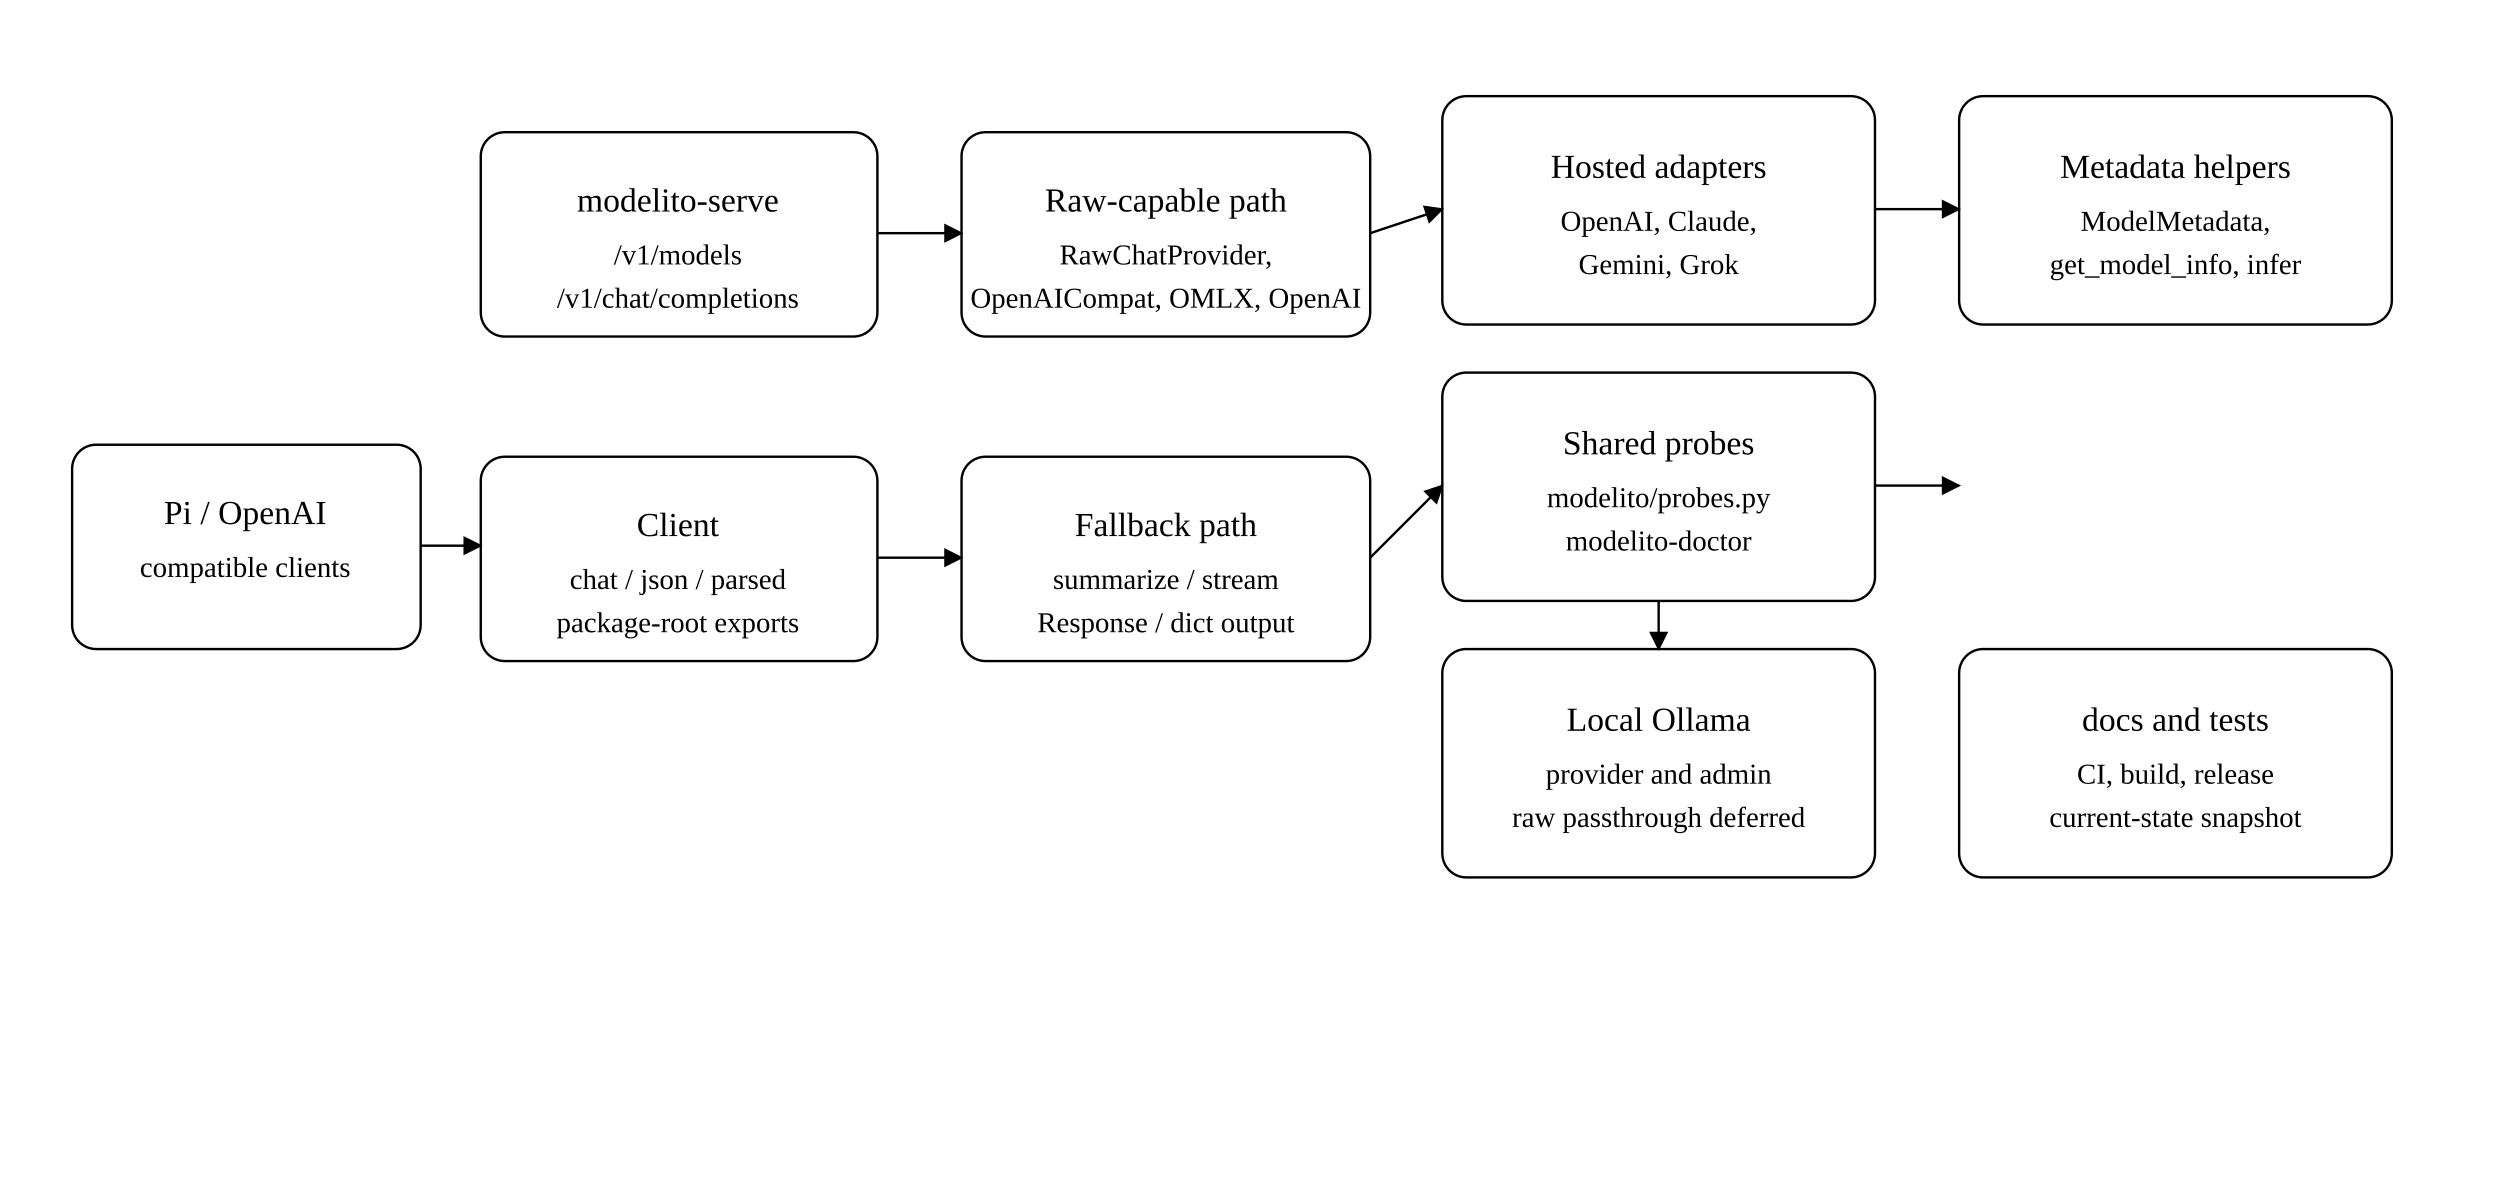
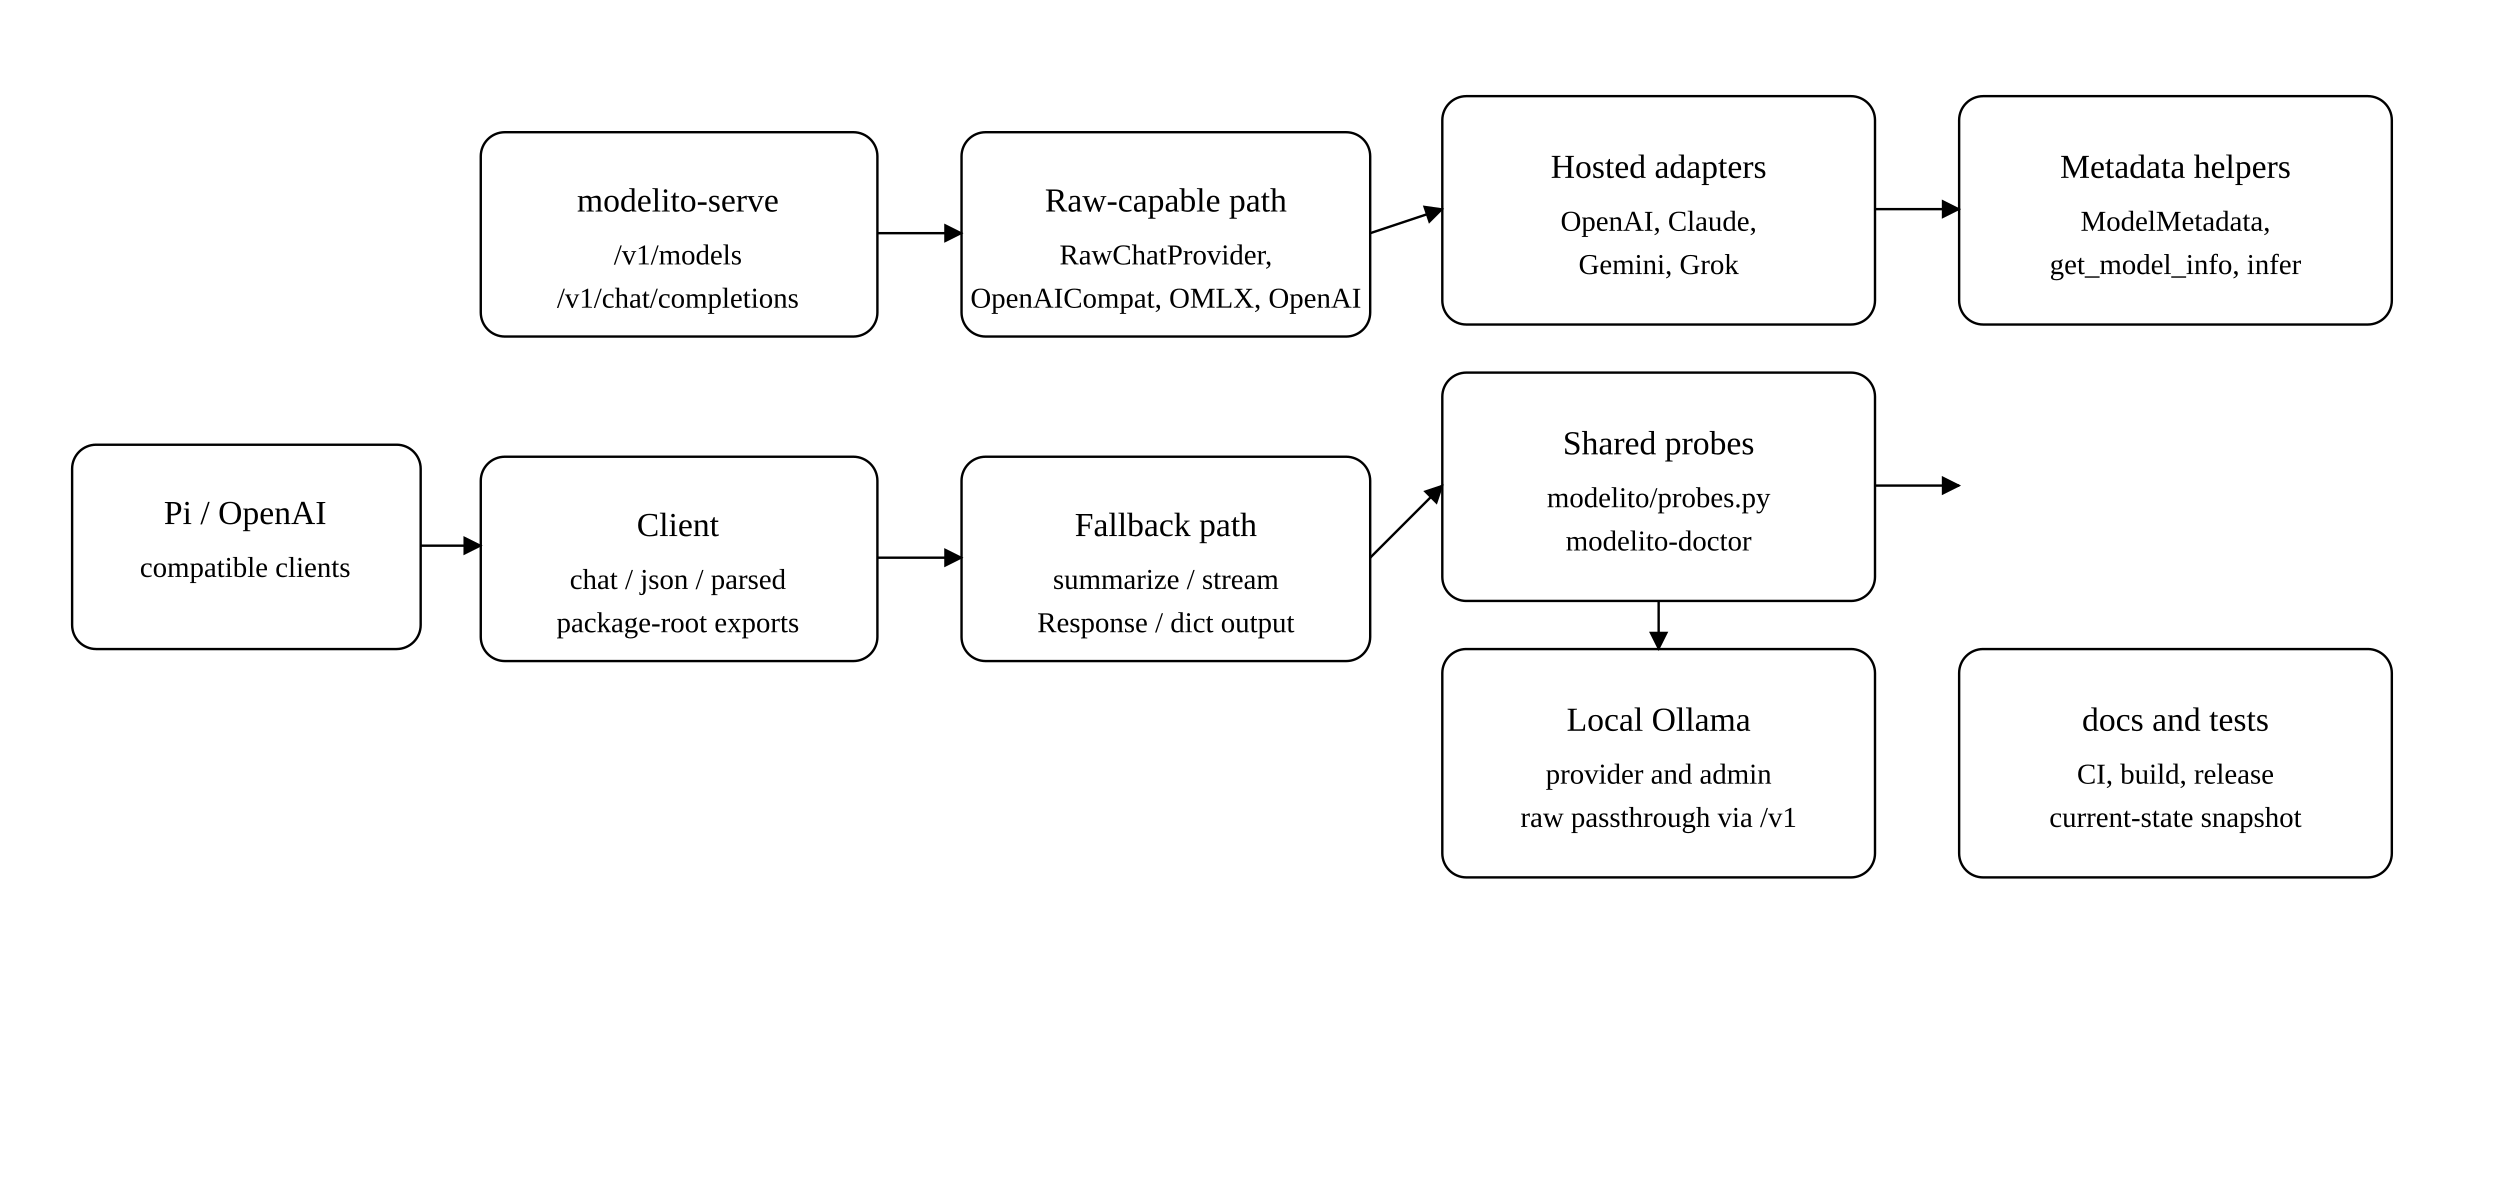
<svg xmlns="http://www.w3.org/2000/svg" width="1040" height="500" viewBox="0 0 1040 500" role="img" aria-labelledby="modelito-arch-title modelito-arch-desc">
  <defs>
    <marker id="arrow" viewBox="0 0 10 10" refX="9" refY="5" markerWidth="8" markerHeight="8" orient="auto">
      <path d="M0 0 L10 5 L0 10 z" />
    </marker>
  </defs>
  <rect x="30" y="185" width="145" height="85" rx="10" fill="none" stroke="black" />
  <text x="102" y="218" text-anchor="middle" font-size="14">Pi / OpenAI</text>
  <text x="102" y="240" text-anchor="middle" font-size="12">compatible clients</text>
  <rect x="200" y="55" width="165" height="85" rx="10" fill="none" stroke="black" />
  <text x="282" y="88" text-anchor="middle" font-size="14">modelito-serve</text>
  <text x="282" y="110" text-anchor="middle" font-size="12">/v1/models</text>
  <text x="282" y="128" text-anchor="middle" font-size="12">/v1/chat/completions</text>
  <rect x="200" y="190" width="165" height="85" rx="10" fill="none" stroke="black" />
  <text x="282" y="223" text-anchor="middle" font-size="14">Client</text>
  <text x="282" y="245" text-anchor="middle" font-size="12">chat / json / parsed</text>
  <text x="282" y="263" text-anchor="middle" font-size="12">package-root exports</text>
  <rect x="400" y="55" width="170" height="85" rx="10" fill="none" stroke="black" />
  <text x="485" y="88" text-anchor="middle" font-size="14">Raw-capable path</text>
  <text x="485" y="110" text-anchor="middle" font-size="12">RawChatProvider,</text>
  <text x="485" y="128" text-anchor="middle" font-size="12">OpenAICompat, OMLX, OpenAI</text>
  <rect x="400" y="190" width="170" height="85" rx="10" fill="none" stroke="black" />
  <text x="485" y="223" text-anchor="middle" font-size="14">Fallback path</text>
  <text x="485" y="245" text-anchor="middle" font-size="12">summarize / stream</text>
  <text x="485" y="263" text-anchor="middle" font-size="12">Response / dict output</text>
  <rect x="600" y="40" width="180" height="95" rx="10" fill="none" stroke="black" />
  <text x="690" y="74" text-anchor="middle" font-size="14">Hosted adapters</text>
  <text x="690" y="96" text-anchor="middle" font-size="12">OpenAI, Claude,</text>
  <text x="690" y="114" text-anchor="middle" font-size="12">Gemini, Grok</text>
  <rect x="600" y="155" width="180" height="95" rx="10" fill="none" stroke="black" />
  <text x="690" y="189" text-anchor="middle" font-size="14">Shared probes</text>
  <text x="690" y="211" text-anchor="middle" font-size="12">modelito/probes.py</text>
  <text x="690" y="229" text-anchor="middle" font-size="12">modelito-doctor</text>
  <rect x="600" y="270" width="180" height="95" rx="10" fill="none" stroke="black" />
  <text x="690" y="304" text-anchor="middle" font-size="14">Local Ollama</text>
  <text x="690" y="326" text-anchor="middle" font-size="12">provider and admin</text>
-   <text x="690" y="344" text-anchor="middle" font-size="12">raw passthrough deferred</text>
+   <text x="690" y="344" text-anchor="middle" font-size="12">raw passthrough via /v1</text>
  <rect x="815" y="40" width="180" height="95" rx="10" fill="none" stroke="black" />
  <text x="905" y="74" text-anchor="middle" font-size="14">Metadata helpers</text>
  <text x="905" y="96" text-anchor="middle" font-size="12">ModelMetadata,</text>
  <text x="905" y="114" text-anchor="middle" font-size="12">get_model_info, infer</text>
  <rect x="815" y="270" width="180" height="95" rx="10" fill="none" stroke="black" />
  <text x="905" y="304" text-anchor="middle" font-size="14">docs and tests</text>
  <text x="905" y="326" text-anchor="middle" font-size="12">CI, build, release</text>
  <text x="905" y="344" text-anchor="middle" font-size="12">current-state snapshot</text>
  <line x1="175" y1="227" x2="200" y2="227" stroke="black" marker-end="url(#arrow)" />
  <line x1="365" y1="97" x2="400" y2="97" stroke="black" marker-end="url(#arrow)" />
  <line x1="365" y1="232" x2="400" y2="232" stroke="black" marker-end="url(#arrow)" />
  <line x1="570" y1="97" x2="600" y2="87" stroke="black" marker-end="url(#arrow)" />
  <line x1="570" y1="232" x2="600" y2="202" stroke="black" marker-end="url(#arrow)" />
  <line x1="780" y1="87" x2="815" y2="87" stroke="black" marker-end="url(#arrow)" />
  <line x1="780" y1="202" x2="815" y2="202" stroke="black" marker-end="url(#arrow)" />
  <line x1="690" y1="250" x2="690" y2="270" stroke="black" marker-end="url(#arrow)" />
</svg>
